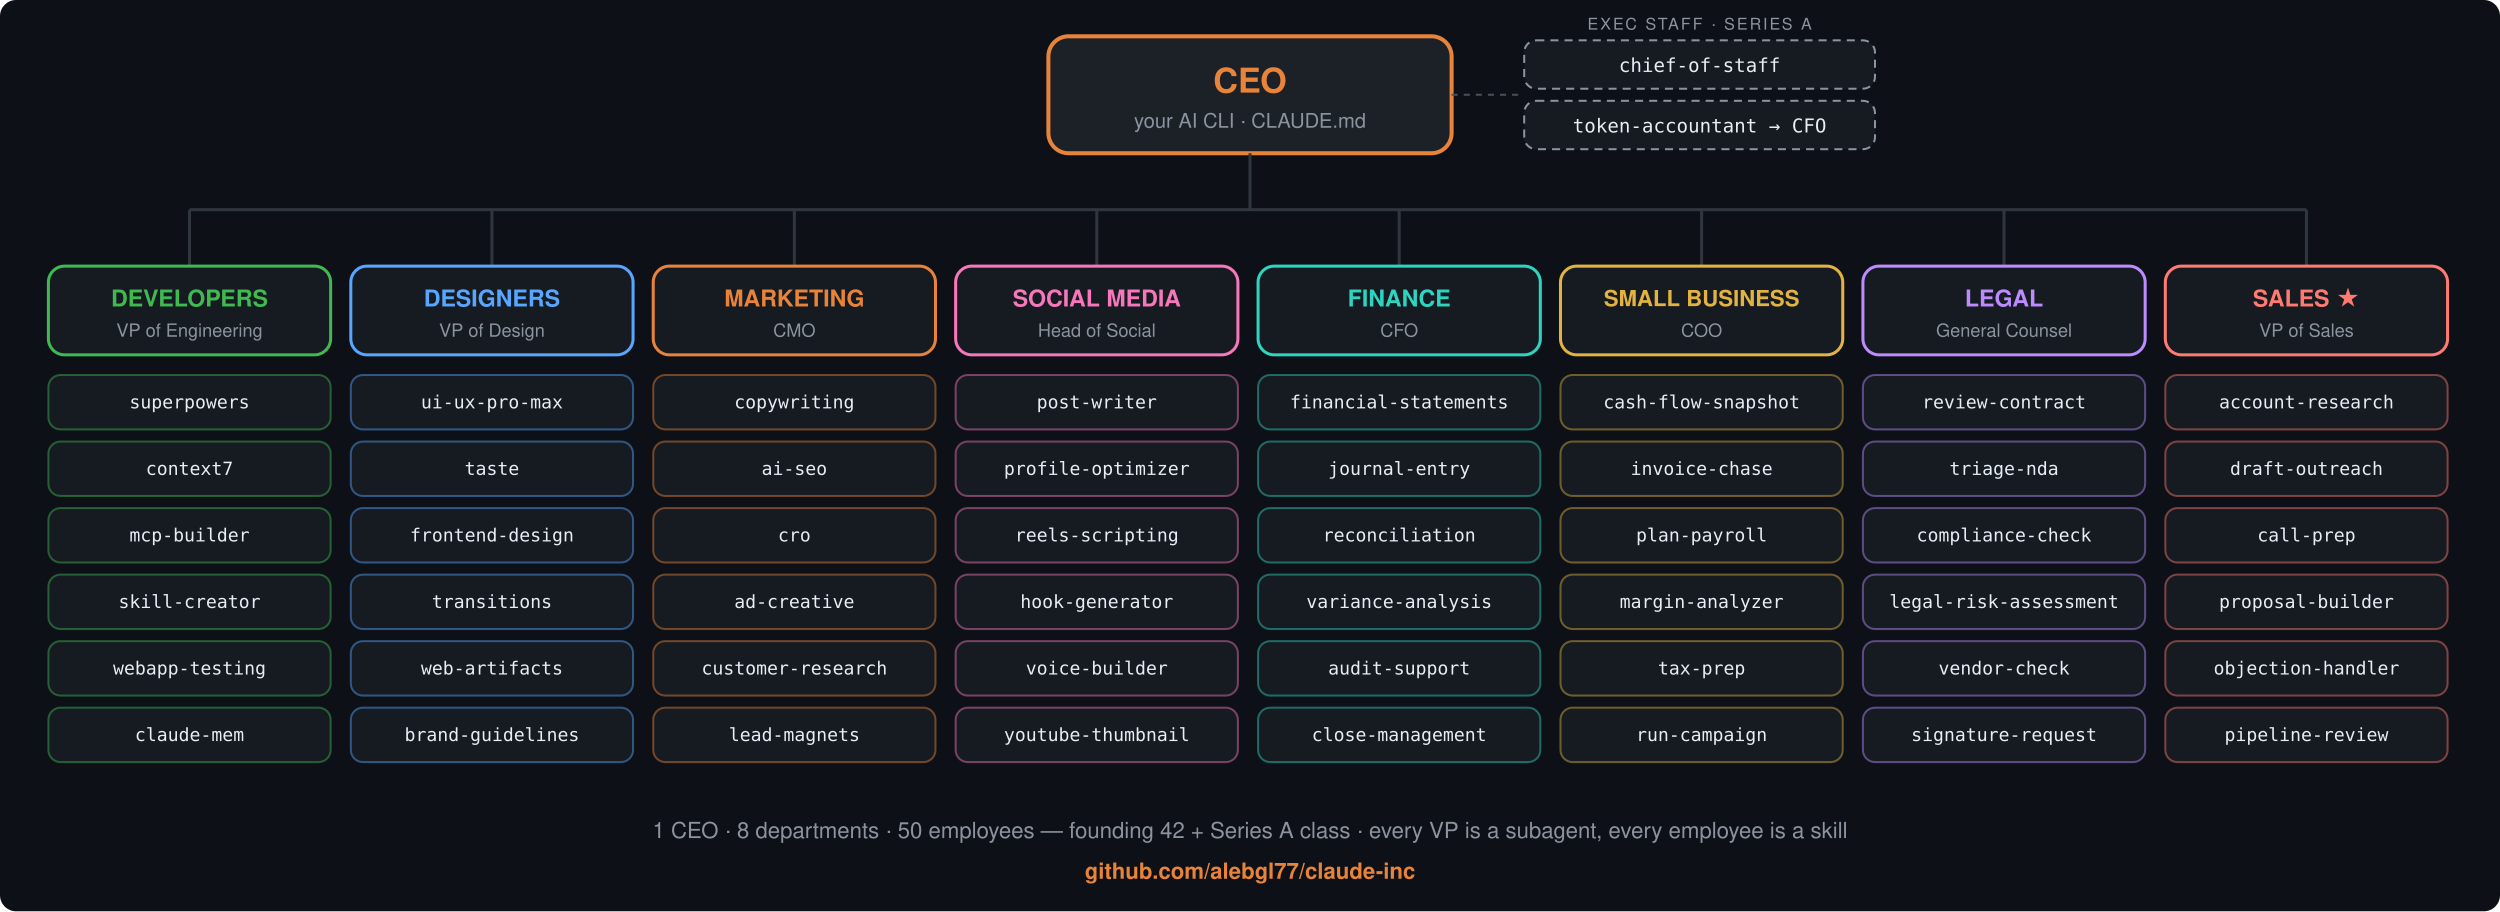
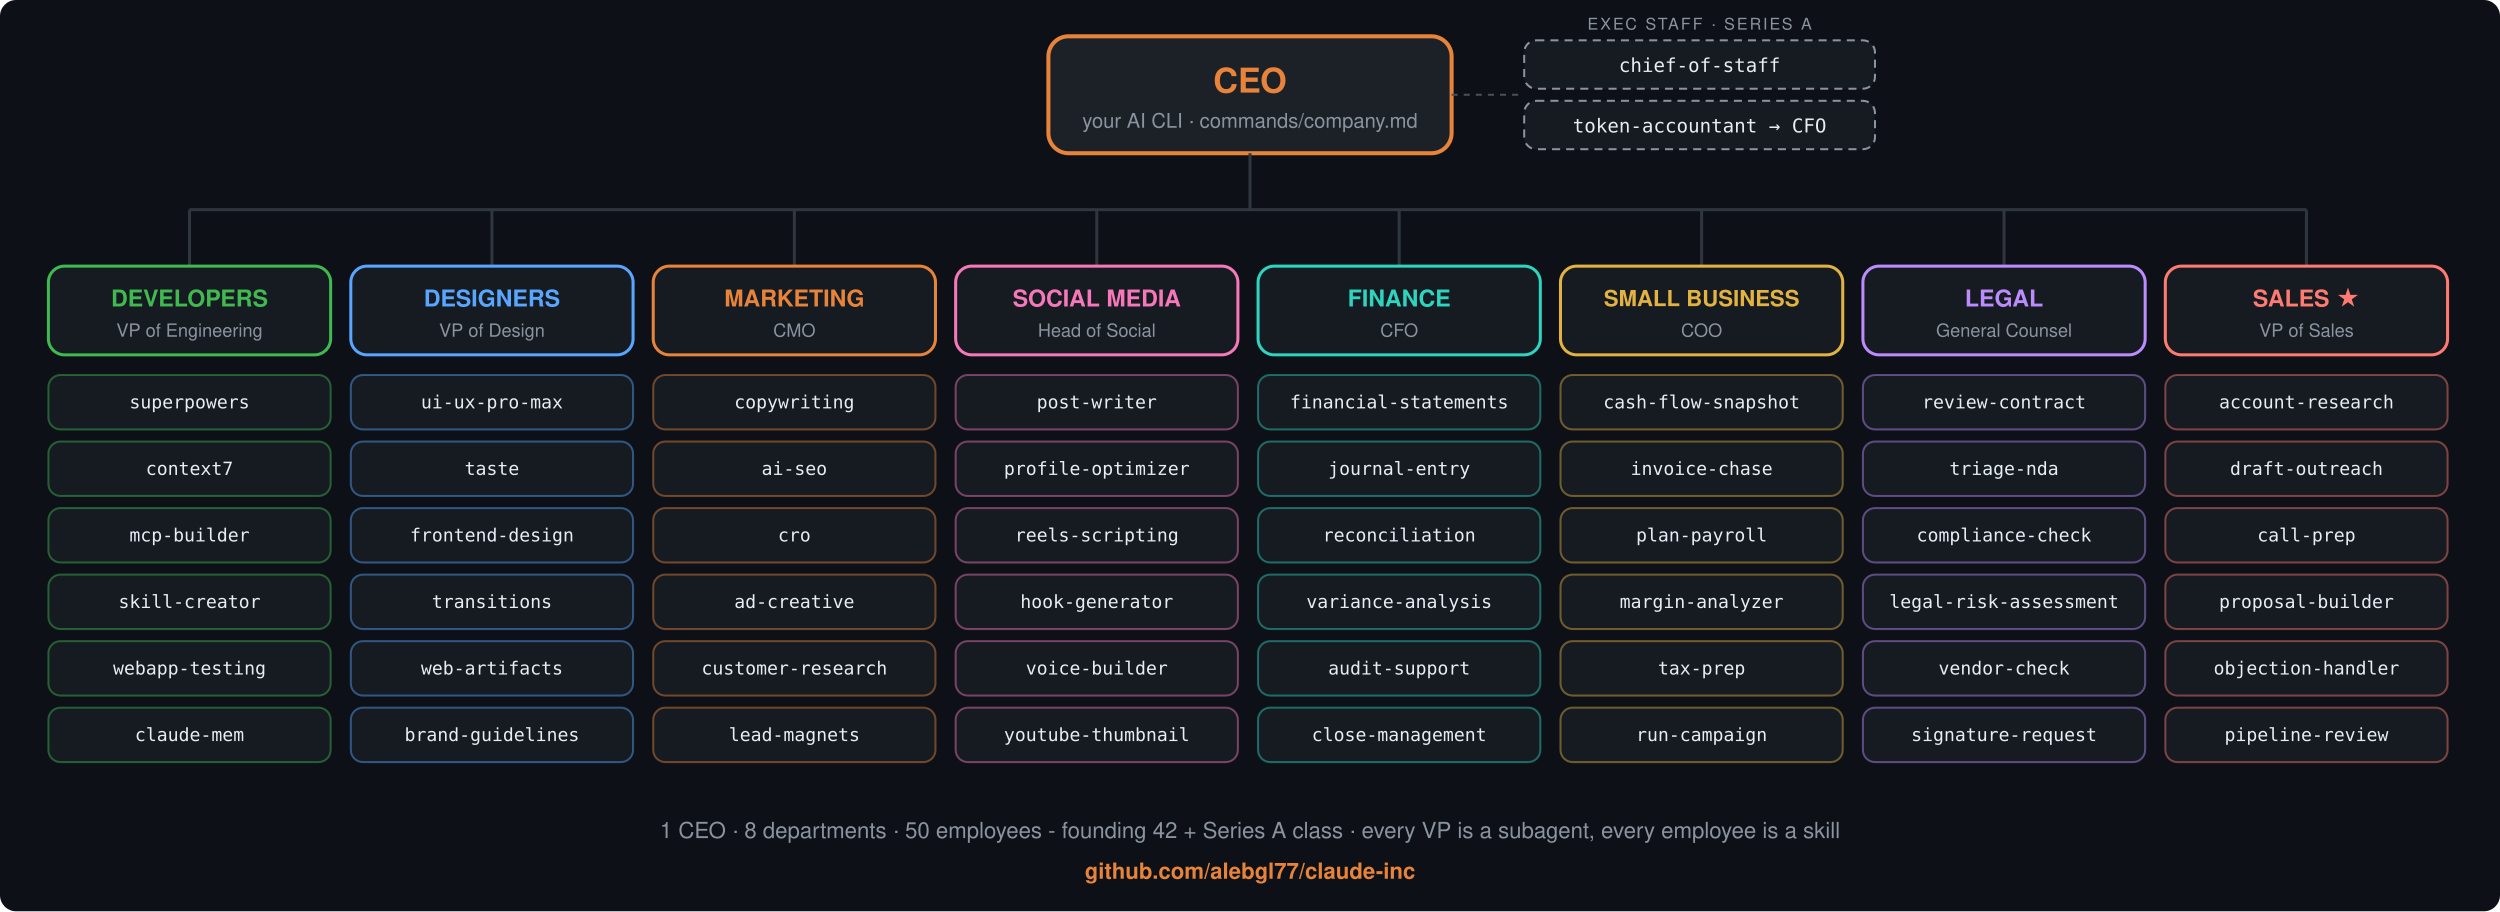
<svg xmlns="http://www.w3.org/2000/svg" viewBox="0 0 1240 452" font-family="-apple-system,'Segoe UI',Helvetica,Arial,sans-serif">
  <style>
    .bg{fill:#0d1117}.ceo{fill:#1c2128;stroke:#e8833a;stroke-width:2}
    .hdr{fill:#161b22}.chip{fill:#161b22}.staff{fill:#161b22;stroke:#8b949e;stroke-dasharray:4 3}
    .t{fill:#e6edf3}.d{fill:#8b949e}.o{fill:#e8833a}
    .ln{stroke:#30363d;stroke-width:1.5;fill:none}.lns{stroke:#484f58;stroke-width:1;stroke-dasharray:3 3;fill:none}
    text{dominant-baseline:middle}
  </style>
  <rect class="bg" width="1240" height="452" rx="8" />
  <rect class="ceo" x="520" y="18" width="200" height="58" rx="10" />
  <text class="o" x="620" y="40" text-anchor="middle" font-size="17" font-weight="700">CEO</text>
-   <text class="d" x="620" y="60" text-anchor="middle" font-size="10">your AI CLI · CLAUDE.md</text>
+   <text class="d" x="620" y="60" text-anchor="middle" font-size="10">your AI CLI · commands/company.md</text>
  <path class="lns" d="M720 47 H756" />
  <text class="d" x="843" y="12" text-anchor="middle" font-size="8" letter-spacing="1">EXEC STAFF · SERIES A</text>
  <g font-size="9.5" font-family="ui-monospace,Consolas,monospace">
    <rect class="staff" x="756" y="20" width="174" height="24" rx="6" />
    <text class="t" x="843" y="33" text-anchor="middle">chief-of-staff</text>
    <rect class="staff" x="756" y="50" width="174" height="24" rx="6" />
    <text class="t" x="843" y="63" text-anchor="middle">token-accountant → CFO</text>
  </g>
  <path class="ln" d="M620 76 V104" />
  <path class="ln" d="M94 104 H1144" />
  <path class="ln" d="M94 104 V132" />
  <rect class="hdr" x="24" y="132" width="140" height="44" rx="8" stroke="#3fb950" stroke-width="1.5" />
  <text x="94" y="148" text-anchor="middle" font-size="11.5" font-weight="700" fill="#3fb950">DEVELOPERS</text>
  <text class="d" x="94" y="164" text-anchor="middle" font-size="9">VP of Engineering</text>
  <g font-size="9" font-family="ui-monospace,Consolas,monospace">
    <rect class="chip" x="24" y="186" width="140" height="27" rx="6" stroke="#3fb950" stroke-opacity=".45" />
    <text class="t" x="94" y="200" text-anchor="middle">superpowers</text>
    <rect class="chip" x="24" y="219" width="140" height="27" rx="6" stroke="#3fb950" stroke-opacity=".45" />
    <text class="t" x="94" y="233" text-anchor="middle">context7</text>
    <rect class="chip" x="24" y="252" width="140" height="27" rx="6" stroke="#3fb950" stroke-opacity=".45" />
    <text class="t" x="94" y="266" text-anchor="middle">mcp-builder</text>
    <rect class="chip" x="24" y="285" width="140" height="27" rx="6" stroke="#3fb950" stroke-opacity=".45" />
    <text class="t" x="94" y="299" text-anchor="middle">skill-creator</text>
    <rect class="chip" x="24" y="318" width="140" height="27" rx="6" stroke="#3fb950" stroke-opacity=".45" />
    <text class="t" x="94" y="332" text-anchor="middle">webapp-testing</text>
    <rect class="chip" x="24" y="351" width="140" height="27" rx="6" stroke="#3fb950" stroke-opacity=".45" />
    <text class="t" x="94" y="365" text-anchor="middle">claude-mem</text>
  </g>
  <path class="ln" d="M244 104 V132" />
  <rect class="hdr" x="174" y="132" width="140" height="44" rx="8" stroke="#58a6ff" stroke-width="1.5" />
  <text x="244" y="148" text-anchor="middle" font-size="11.5" font-weight="700" fill="#58a6ff">DESIGNERS</text>
  <text class="d" x="244" y="164" text-anchor="middle" font-size="9">VP of Design</text>
  <g font-size="9" font-family="ui-monospace,Consolas,monospace">
    <rect class="chip" x="174" y="186" width="140" height="27" rx="6" stroke="#58a6ff" stroke-opacity=".45" />
    <text class="t" x="244" y="200" text-anchor="middle">ui-ux-pro-max</text>
    <rect class="chip" x="174" y="219" width="140" height="27" rx="6" stroke="#58a6ff" stroke-opacity=".45" />
    <text class="t" x="244" y="233" text-anchor="middle">taste</text>
    <rect class="chip" x="174" y="252" width="140" height="27" rx="6" stroke="#58a6ff" stroke-opacity=".45" />
    <text class="t" x="244" y="266" text-anchor="middle">frontend-design</text>
    <rect class="chip" x="174" y="285" width="140" height="27" rx="6" stroke="#58a6ff" stroke-opacity=".45" />
    <text class="t" x="244" y="299" text-anchor="middle">transitions</text>
    <rect class="chip" x="174" y="318" width="140" height="27" rx="6" stroke="#58a6ff" stroke-opacity=".45" />
    <text class="t" x="244" y="332" text-anchor="middle">web-artifacts</text>
    <rect class="chip" x="174" y="351" width="140" height="27" rx="6" stroke="#58a6ff" stroke-opacity=".45" />
    <text class="t" x="244" y="365" text-anchor="middle">brand-guidelines</text>
  </g>
  <path class="ln" d="M394 104 V132" />
  <rect class="hdr" x="324" y="132" width="140" height="44" rx="8" stroke="#e8833a" stroke-width="1.5" />
  <text x="394" y="148" text-anchor="middle" font-size="11.5" font-weight="700" fill="#e8833a">MARKETING</text>
  <text class="d" x="394" y="164" text-anchor="middle" font-size="9">CMO</text>
  <g font-size="9" font-family="ui-monospace,Consolas,monospace">
    <rect class="chip" x="324" y="186" width="140" height="27" rx="6" stroke="#e8833a" stroke-opacity=".45" />
    <text class="t" x="394" y="200" text-anchor="middle">copywriting</text>
    <rect class="chip" x="324" y="219" width="140" height="27" rx="6" stroke="#e8833a" stroke-opacity=".45" />
    <text class="t" x="394" y="233" text-anchor="middle">ai-seo</text>
    <rect class="chip" x="324" y="252" width="140" height="27" rx="6" stroke="#e8833a" stroke-opacity=".45" />
    <text class="t" x="394" y="266" text-anchor="middle">cro</text>
    <rect class="chip" x="324" y="285" width="140" height="27" rx="6" stroke="#e8833a" stroke-opacity=".45" />
    <text class="t" x="394" y="299" text-anchor="middle">ad-creative</text>
    <rect class="chip" x="324" y="318" width="140" height="27" rx="6" stroke="#e8833a" stroke-opacity=".45" />
    <text class="t" x="394" y="332" text-anchor="middle">customer-research</text>
    <rect class="chip" x="324" y="351" width="140" height="27" rx="6" stroke="#e8833a" stroke-opacity=".45" />
    <text class="t" x="394" y="365" text-anchor="middle">lead-magnets</text>
  </g>
  <path class="ln" d="M544 104 V132" />
  <rect class="hdr" x="474" y="132" width="140" height="44" rx="8" stroke="#f778ba" stroke-width="1.5" />
  <text x="544" y="148" text-anchor="middle" font-size="11.5" font-weight="700" fill="#f778ba">SOCIAL MEDIA</text>
  <text class="d" x="544" y="164" text-anchor="middle" font-size="9">Head of Social</text>
  <g font-size="9" font-family="ui-monospace,Consolas,monospace">
    <rect class="chip" x="474" y="186" width="140" height="27" rx="6" stroke="#f778ba" stroke-opacity=".45" />
    <text class="t" x="544" y="200" text-anchor="middle">post-writer</text>
    <rect class="chip" x="474" y="219" width="140" height="27" rx="6" stroke="#f778ba" stroke-opacity=".45" />
    <text class="t" x="544" y="233" text-anchor="middle">profile-optimizer</text>
    <rect class="chip" x="474" y="252" width="140" height="27" rx="6" stroke="#f778ba" stroke-opacity=".45" />
    <text class="t" x="544" y="266" text-anchor="middle">reels-scripting</text>
    <rect class="chip" x="474" y="285" width="140" height="27" rx="6" stroke="#f778ba" stroke-opacity=".45" />
    <text class="t" x="544" y="299" text-anchor="middle">hook-generator</text>
    <rect class="chip" x="474" y="318" width="140" height="27" rx="6" stroke="#f778ba" stroke-opacity=".45" />
    <text class="t" x="544" y="332" text-anchor="middle">voice-builder</text>
    <rect class="chip" x="474" y="351" width="140" height="27" rx="6" stroke="#f778ba" stroke-opacity=".45" />
    <text class="t" x="544" y="365" text-anchor="middle">youtube-thumbnail</text>
  </g>
  <path class="ln" d="M694 104 V132" />
  <rect class="hdr" x="624" y="132" width="140" height="44" rx="8" stroke="#2dd4bf" stroke-width="1.5" />
  <text x="694" y="148" text-anchor="middle" font-size="11.5" font-weight="700" fill="#2dd4bf">FINANCE</text>
  <text class="d" x="694" y="164" text-anchor="middle" font-size="9">CFO</text>
  <g font-size="9" font-family="ui-monospace,Consolas,monospace">
    <rect class="chip" x="624" y="186" width="140" height="27" rx="6" stroke="#2dd4bf" stroke-opacity=".45" />
    <text class="t" x="694" y="200" text-anchor="middle">financial-statements</text>
    <rect class="chip" x="624" y="219" width="140" height="27" rx="6" stroke="#2dd4bf" stroke-opacity=".45" />
    <text class="t" x="694" y="233" text-anchor="middle">journal-entry</text>
    <rect class="chip" x="624" y="252" width="140" height="27" rx="6" stroke="#2dd4bf" stroke-opacity=".45" />
    <text class="t" x="694" y="266" text-anchor="middle">reconciliation</text>
    <rect class="chip" x="624" y="285" width="140" height="27" rx="6" stroke="#2dd4bf" stroke-opacity=".45" />
    <text class="t" x="694" y="299" text-anchor="middle">variance-analysis</text>
    <rect class="chip" x="624" y="318" width="140" height="27" rx="6" stroke="#2dd4bf" stroke-opacity=".45" />
    <text class="t" x="694" y="332" text-anchor="middle">audit-support</text>
    <rect class="chip" x="624" y="351" width="140" height="27" rx="6" stroke="#2dd4bf" stroke-opacity=".45" />
    <text class="t" x="694" y="365" text-anchor="middle">close-management</text>
  </g>
  <path class="ln" d="M844 104 V132" />
  <rect class="hdr" x="774" y="132" width="140" height="44" rx="8" stroke="#e3b341" stroke-width="1.5" />
  <text x="844" y="148" text-anchor="middle" font-size="11" font-weight="700" fill="#e3b341">SMALL BUSINESS</text>
  <text class="d" x="844" y="164" text-anchor="middle" font-size="9">COO</text>
  <g font-size="9" font-family="ui-monospace,Consolas,monospace">
    <rect class="chip" x="774" y="186" width="140" height="27" rx="6" stroke="#e3b341" stroke-opacity=".45" />
    <text class="t" x="844" y="200" text-anchor="middle">cash-flow-snapshot</text>
    <rect class="chip" x="774" y="219" width="140" height="27" rx="6" stroke="#e3b341" stroke-opacity=".45" />
    <text class="t" x="844" y="233" text-anchor="middle">invoice-chase</text>
    <rect class="chip" x="774" y="252" width="140" height="27" rx="6" stroke="#e3b341" stroke-opacity=".45" />
    <text class="t" x="844" y="266" text-anchor="middle">plan-payroll</text>
    <rect class="chip" x="774" y="285" width="140" height="27" rx="6" stroke="#e3b341" stroke-opacity=".45" />
    <text class="t" x="844" y="299" text-anchor="middle">margin-analyzer</text>
    <rect class="chip" x="774" y="318" width="140" height="27" rx="6" stroke="#e3b341" stroke-opacity=".45" />
    <text class="t" x="844" y="332" text-anchor="middle">tax-prep</text>
    <rect class="chip" x="774" y="351" width="140" height="27" rx="6" stroke="#e3b341" stroke-opacity=".45" />
    <text class="t" x="844" y="365" text-anchor="middle">run-campaign</text>
  </g>
  <path class="ln" d="M994 104 V132" />
  <rect class="hdr" x="924" y="132" width="140" height="44" rx="8" stroke="#bc8cff" stroke-width="1.5" />
  <text x="994" y="148" text-anchor="middle" font-size="11.5" font-weight="700" fill="#bc8cff">LEGAL</text>
  <text class="d" x="994" y="164" text-anchor="middle" font-size="9">General Counsel</text>
  <g font-size="9" font-family="ui-monospace,Consolas,monospace">
    <rect class="chip" x="924" y="186" width="140" height="27" rx="6" stroke="#bc8cff" stroke-opacity=".45" />
    <text class="t" x="994" y="200" text-anchor="middle">review-contract</text>
    <rect class="chip" x="924" y="219" width="140" height="27" rx="6" stroke="#bc8cff" stroke-opacity=".45" />
    <text class="t" x="994" y="233" text-anchor="middle">triage-nda</text>
    <rect class="chip" x="924" y="252" width="140" height="27" rx="6" stroke="#bc8cff" stroke-opacity=".45" />
    <text class="t" x="994" y="266" text-anchor="middle">compliance-check</text>
    <rect class="chip" x="924" y="285" width="140" height="27" rx="6" stroke="#bc8cff" stroke-opacity=".45" />
    <text class="t" x="994" y="299" text-anchor="middle">legal-risk-assessment</text>
    <rect class="chip" x="924" y="318" width="140" height="27" rx="6" stroke="#bc8cff" stroke-opacity=".45" />
    <text class="t" x="994" y="332" text-anchor="middle">vendor-check</text>
    <rect class="chip" x="924" y="351" width="140" height="27" rx="6" stroke="#bc8cff" stroke-opacity=".45" />
    <text class="t" x="994" y="365" text-anchor="middle">signature-request</text>
  </g>
  <path class="ln" d="M1144 104 V132" />
  <rect class="hdr" x="1074" y="132" width="140" height="44" rx="8" stroke="#ff7b72" stroke-width="1.5" />
  <text x="1144" y="148" text-anchor="middle" font-size="11.5" font-weight="700" fill="#ff7b72">SALES ★</text>
  <text class="d" x="1144" y="164" text-anchor="middle" font-size="9">VP of Sales</text>
  <g font-size="9" font-family="ui-monospace,Consolas,monospace">
    <rect class="chip" x="1074" y="186" width="140" height="27" rx="6" stroke="#ff7b72" stroke-opacity=".45" />
    <text class="t" x="1144" y="200" text-anchor="middle">account-research</text>
    <rect class="chip" x="1074" y="219" width="140" height="27" rx="6" stroke="#ff7b72" stroke-opacity=".45" />
    <text class="t" x="1144" y="233" text-anchor="middle">draft-outreach</text>
    <rect class="chip" x="1074" y="252" width="140" height="27" rx="6" stroke="#ff7b72" stroke-opacity=".45" />
    <text class="t" x="1144" y="266" text-anchor="middle">call-prep</text>
    <rect class="chip" x="1074" y="285" width="140" height="27" rx="6" stroke="#ff7b72" stroke-opacity=".45" />
    <text class="t" x="1144" y="299" text-anchor="middle">proposal-builder</text>
    <rect class="chip" x="1074" y="318" width="140" height="27" rx="6" stroke="#ff7b72" stroke-opacity=".45" />
    <text class="t" x="1144" y="332" text-anchor="middle">objection-handler</text>
    <rect class="chip" x="1074" y="351" width="140" height="27" rx="6" stroke="#ff7b72" stroke-opacity=".45" />
    <text class="t" x="1144" y="365" text-anchor="middle">pipeline-review</text>
  </g>
-   <text class="d" x="620" y="412" text-anchor="middle" font-size="11">1 CEO · 8 departments · 50 employees — founding 42 + Series A class · every VP is a subagent, every employee is a skill</text>
+   <text class="d" x="620" y="412" text-anchor="middle" font-size="11">1 CEO · 8 departments · 50 employees - founding 42 + Series A class · every VP is a subagent, every employee is a skill</text>
  <text class="o" x="620" y="432" text-anchor="middle" font-size="11" font-weight="600">github.com/alebgl77/claude-inc</text>
</svg>
